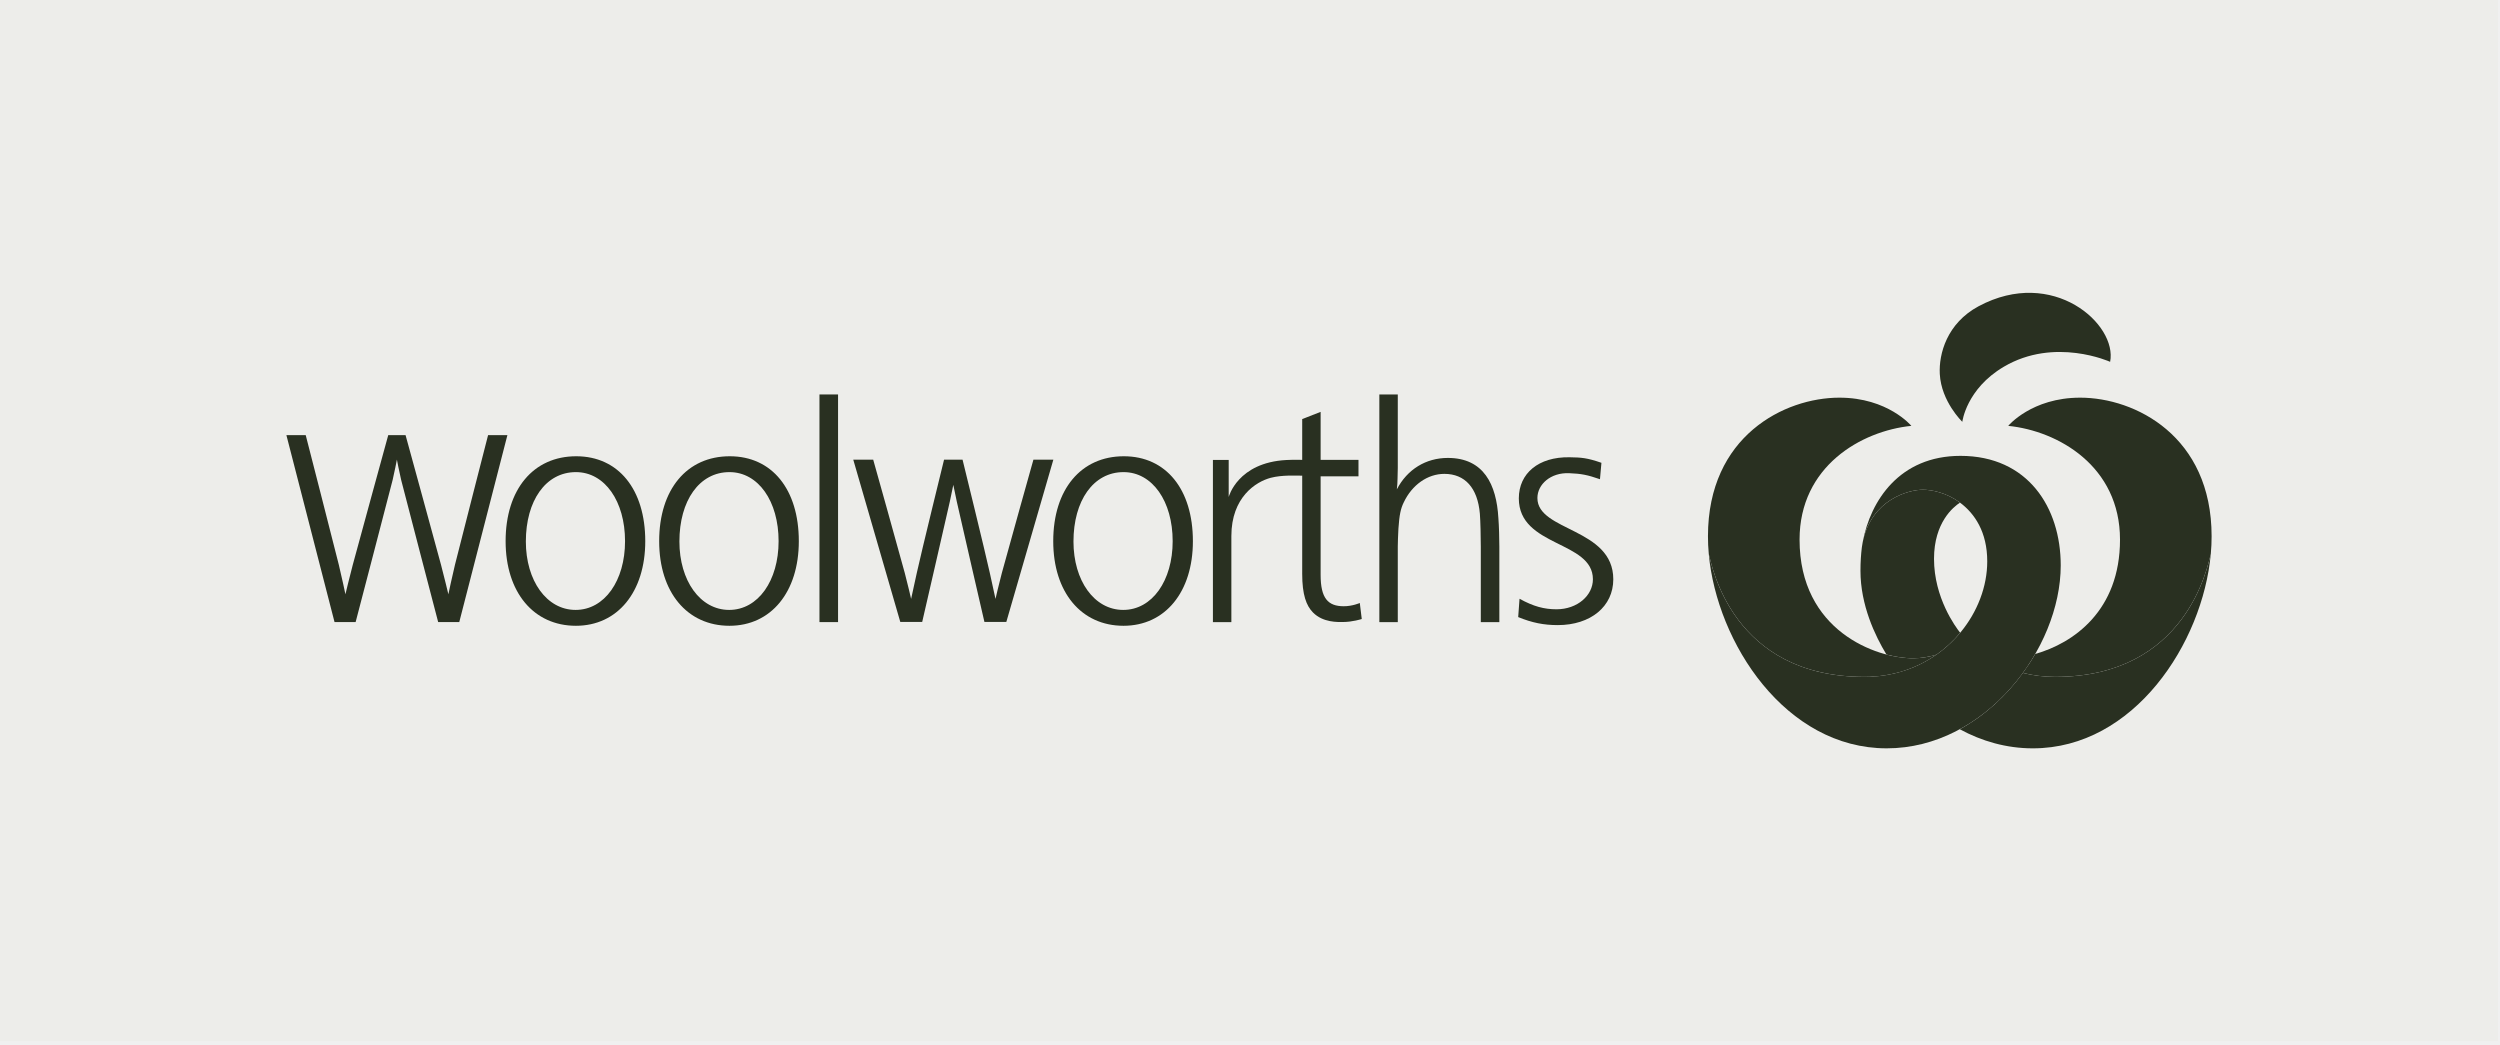
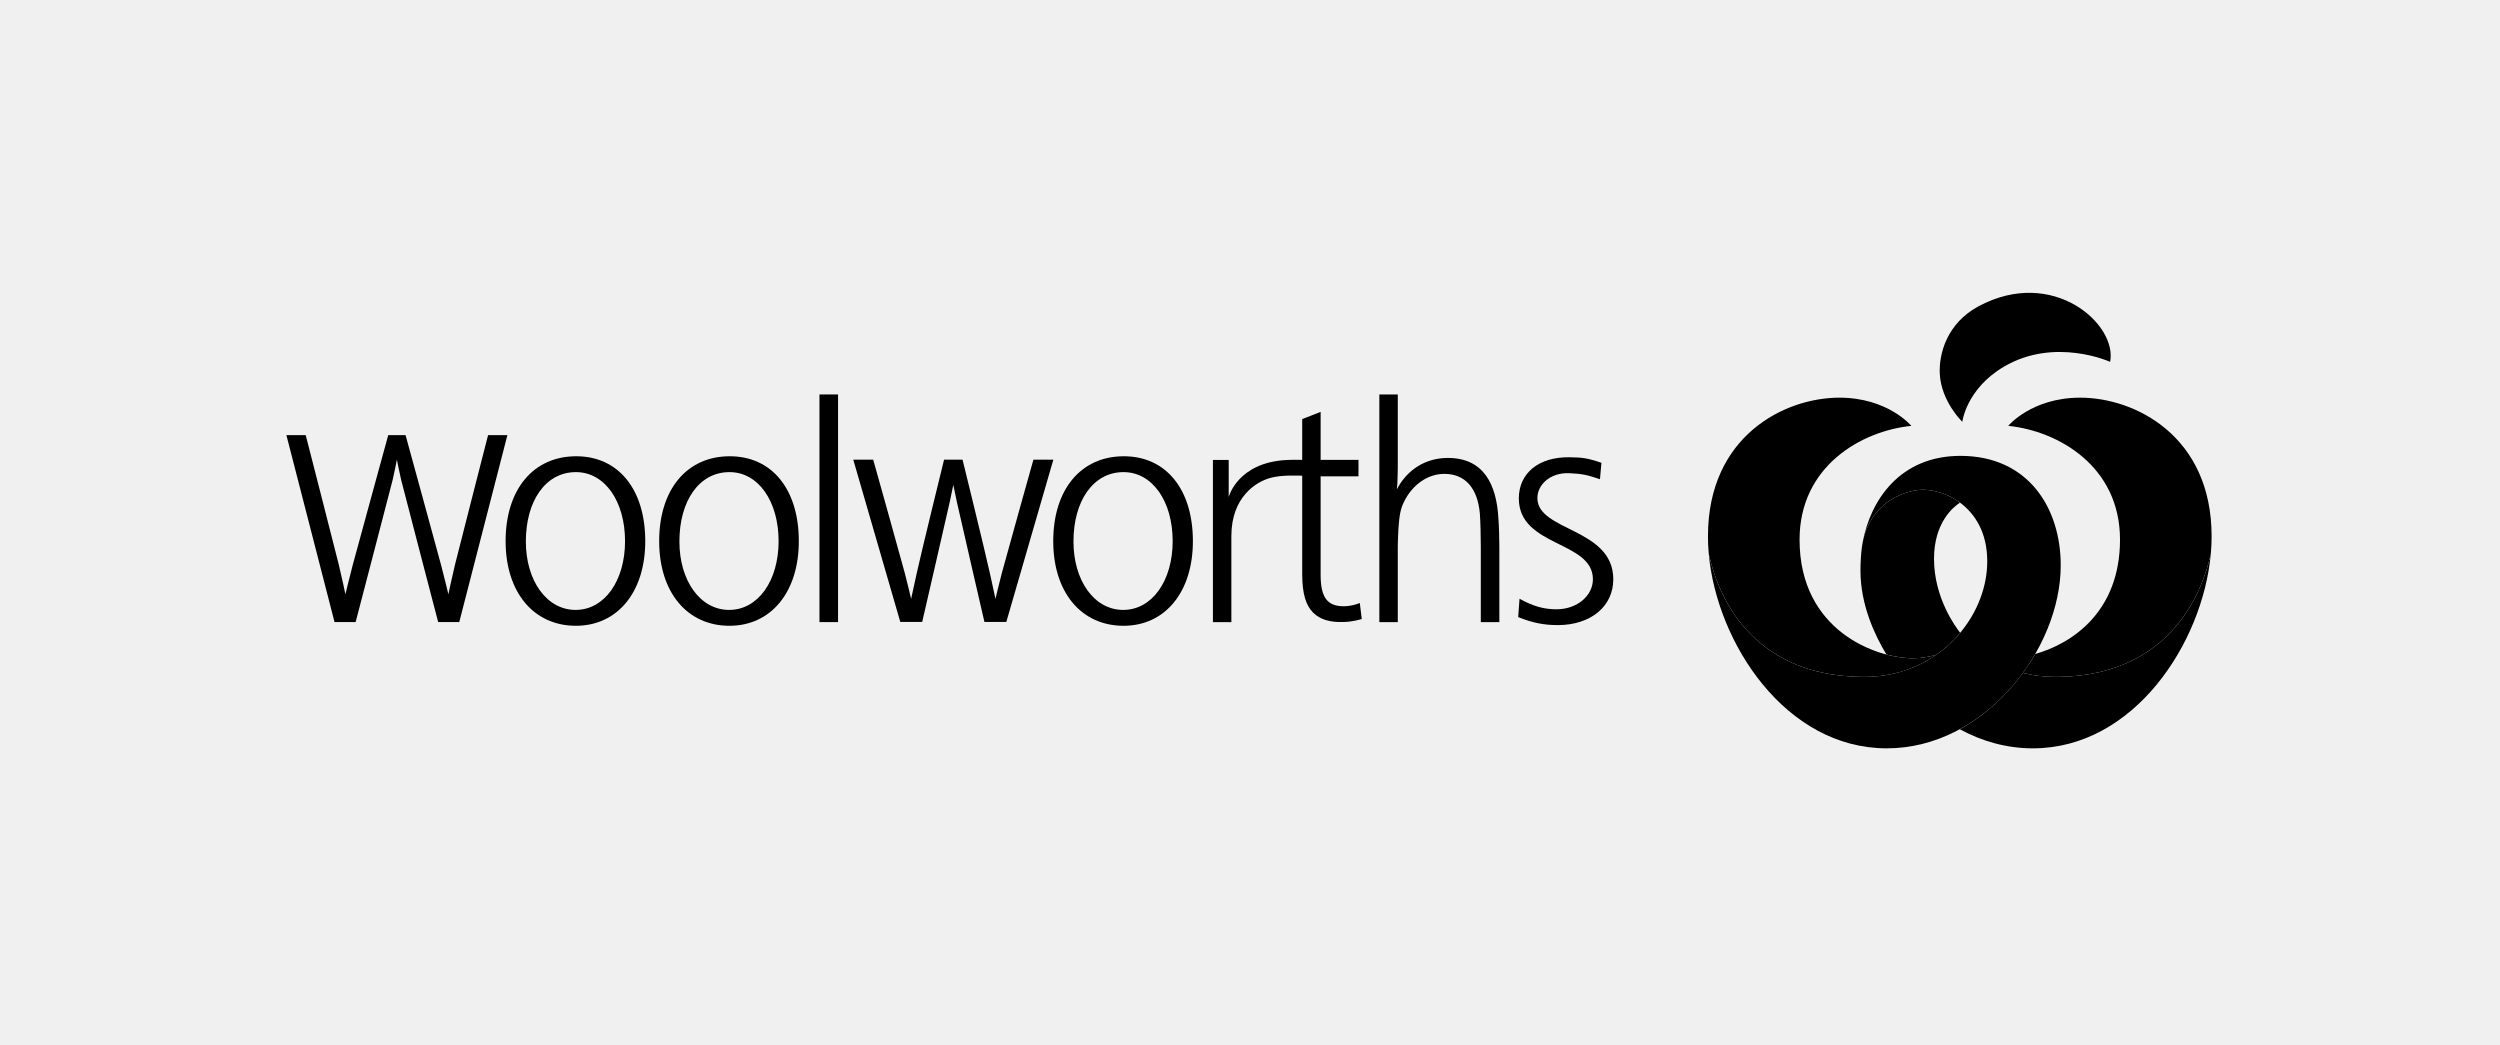
<svg xmlns="http://www.w3.org/2000/svg" width="419" height="175" viewBox="0 0 419 175" fill="none">
-   <rect width="418.667" height="174.5" fill="#EDEDEA" />
  <g clip-path="url(#clip0_109_22854)">
-     <path d="M140.458 66.111H137.342V104.264H140.458V66.111Z" fill="#293021" />
-     <path d="M133.882 90.703C133.882 99.221 129.233 104.881 122.257 104.881C115.179 104.881 110.477 99.277 110.477 90.703C110.477 82.017 115.127 76.469 122.309 76.469C129.387 76.469 133.882 82.017 133.882 90.703ZM113.868 90.758C113.868 97.316 117.349 102.222 122.207 102.222C127.063 102.222 130.493 97.316 130.493 90.703C130.493 84.034 127.113 79.126 122.257 79.126C117.194 79.126 113.868 83.923 113.868 90.758Z" fill="#293021" />
-     <path d="M199.929 90.703C199.929 99.221 195.28 104.881 188.303 104.881C181.225 104.881 176.523 99.277 176.523 90.703C176.523 82.017 181.174 76.469 188.355 76.469C195.434 76.469 199.929 82.017 199.929 90.703ZM179.914 90.758C179.914 97.316 183.395 102.222 188.253 102.222C193.108 102.222 196.539 97.316 196.539 90.703C196.539 84.034 193.16 79.126 188.303 79.126C183.238 79.126 179.914 83.923 179.914 90.758Z" fill="#293021" />
-     <path d="M108.146 90.703C108.146 99.221 103.496 104.881 96.522 104.881C89.443 104.881 84.741 99.277 84.741 90.703C84.741 82.017 89.391 76.469 96.573 76.469C103.651 76.469 108.146 82.017 108.146 90.703ZM88.133 90.758C88.133 97.316 91.613 102.222 96.47 102.222C101.327 102.222 104.757 97.316 104.757 90.703C104.757 84.034 101.377 79.126 96.522 79.126C91.457 79.126 88.133 83.923 88.133 90.758Z" fill="#293021" />
-     <path d="M234.269 77.141V78.431C234.214 79.608 234.269 80.84 234.11 82.017C235.861 78.655 238.994 76.749 242.66 76.749C248.659 76.749 250.812 81.176 251.128 86.836C251.236 88.127 251.29 90.312 251.29 91.599V104.264H248.182V91.599C248.182 90.031 248.126 87.379 248.025 86.091C247.652 81.772 245.528 79.421 242.078 79.421C239.258 79.421 236.658 81.269 235.275 84.184C234.748 85.249 234.533 86.313 234.375 88.612C234.32 89.453 234.269 91.153 234.269 91.599V104.264H231.178V66.111H234.269V77.141Z" fill="#293021" />
-     <path d="M268.155 80.317C266.063 79.599 265.074 79.389 262.989 79.306C259.886 79.179 257.669 81.176 257.669 83.474C257.669 89.077 270.387 88.461 270.387 97.092C270.387 101.631 266.609 104.768 261.076 104.768C258.745 104.768 256.781 104.378 254.45 103.423L254.673 100.352C257.002 101.639 258.797 102.116 260.867 102.116C264.388 102.116 266.972 99.783 266.972 97.092C266.972 90.591 254.555 91.711 254.555 83.53C254.555 79.328 257.869 76.555 263.039 76.637C265.035 76.669 265.973 76.725 268.4 77.566L268.155 80.317Z" fill="#293021" />
-     <path d="M161.324 77.04C161.324 77.04 165.109 92.439 165.897 96.045C166.282 97.802 166.845 100.378 166.845 100.378C166.845 100.378 167.434 97.802 167.905 96.049C168.881 92.419 173.201 77.041 173.201 77.041H176.542L168.659 104.238H164.989C164.989 104.238 160.843 86.272 160.357 84.062C160.113 82.953 159.775 81.263 159.775 81.263C159.775 81.263 159.437 82.953 159.191 84.062C158.705 86.272 154.56 104.238 154.56 104.238H150.889L143.007 77.041H146.348C146.348 77.041 150.668 92.42 151.644 96.049C152.115 97.802 152.703 100.378 152.703 100.378C152.703 100.378 153.267 97.802 153.65 96.045C154.44 92.439 158.224 77.04 158.224 77.04H161.324Z" fill="#293021" />
-     <path d="M67.971 72.926C67.971 72.926 73.057 91.459 73.914 94.66C74.395 96.448 75.147 99.602 75.147 99.602C75.147 99.602 75.811 96.444 76.256 94.643C77.044 91.468 81.803 72.926 81.803 72.926H85.04L76.973 104.257H73.436C73.436 104.257 67.515 81.587 67.231 80.427C66.947 79.268 66.52 77.033 66.52 77.033C66.52 77.033 66.094 79.268 65.809 80.427C65.526 81.587 59.604 104.257 59.604 104.257H56.067L48 72.926H51.237C51.237 72.926 55.996 91.468 56.782 94.643C57.229 96.444 57.893 99.602 57.893 99.602C57.893 99.602 58.646 96.448 59.126 94.66C59.983 91.459 65.07 72.926 65.07 72.926H67.971Z" fill="#293021" />
-     <path d="M203.285 104.264V77.088H205.93V83.302C205.93 83.302 207.404 77.521 215.617 77.096C216.76 77.036 218.249 77.072 218.249 77.072V70.236L221.337 69.031V77.078H227.682V79.833H221.337C221.337 79.833 221.337 93.552 221.337 96.353C221.337 100.251 222.555 101.607 225.214 101.607C226.688 101.607 227.902 101.061 227.902 101.061L228.231 103.746C228.231 103.746 226.694 104.25 225.067 104.25C224.23 104.25 221.753 104.368 220.058 102.655C218.925 101.508 218.249 99.651 218.249 96.198C218.249 93.044 218.254 79.723 218.25 79.723C217.175 79.714 214.861 79.587 212.986 80.076C210.478 80.734 206.377 83.339 206.377 89.841C206.377 92.199 206.377 104.264 206.377 104.264H203.285Z" fill="#293021" />
-     <path d="M344.431 113.445C342.529 113.445 340.731 113.21 339.037 112.778C336.242 116.622 332.637 119.94 328.458 122.22C332.15 124.231 336.293 125.423 340.709 125.423C357.639 125.423 369.165 107.809 370.53 92.841C369.992 94.822 366.505 113.445 344.431 113.445Z" fill="#293021" />
-     <path d="M348.643 66.648C340.499 66.648 336.579 71.375 336.579 71.375C344.985 72.227 355.313 78.157 355.313 90.442C355.313 102.373 347.495 107.793 341.104 109.605C340.478 110.693 339.787 111.752 339.037 112.778C340.731 113.21 342.528 113.445 344.431 113.445C366.504 113.445 369.992 94.822 370.53 92.841C370.624 91.836 370.666 90.852 370.666 89.878C370.666 73.085 357.845 66.648 348.643 66.648Z" fill="#293021" />
-     <path d="M312.489 113.445C317.175 113.445 321.27 112.014 324.546 109.72C323.423 110.056 322.044 110.331 320.654 110.331C314.423 110.331 301.607 105.718 301.607 90.442C301.607 78.157 311.935 72.227 320.342 71.375C320.342 71.375 316.421 66.648 308.278 66.648C299.076 66.648 286.254 73.085 286.254 89.878C286.254 90.852 286.296 91.836 286.39 92.841C286.928 94.838 290.348 113.445 312.489 113.445Z" fill="#293021" />
-     <path d="M320.654 110.332C322.042 110.332 323.424 110.056 324.546 109.72C324.546 109.72 324.547 109.72 324.548 109.72C326.058 108.665 327.391 107.418 328.529 106.055C328.529 106.054 328.529 106.054 328.529 106.054C327.751 105.078 324.141 100.193 324.141 93.657C324.141 87.545 327.417 84.936 328.498 84.24C328.498 84.239 328.497 84.238 328.495 84.237C326.247 82.561 323.713 82.076 322.272 82.076C319.95 82.076 313.676 83.668 312.195 90.831C312.195 90.829 312.197 90.826 312.197 90.825C312.195 90.831 312.193 90.839 312.192 90.846C312.139 91.133 312.091 91.419 312.05 91.704C311.9 92.899 311.814 94.22 311.814 95.668C311.814 101.415 314.26 106.554 316.172 109.703C317.831 110.139 319.383 110.332 320.654 110.332Z" fill="#293021" />
-     <path d="M328.577 76.403C318.352 76.403 313.493 83.92 312.195 90.831C313.675 83.667 319.949 82.076 322.272 82.076C323.712 82.076 326.247 82.561 328.495 84.236C328.496 84.237 328.497 84.237 328.498 84.239C330.949 86.064 333.062 89.154 333.062 94.082C333.062 98.283 331.428 102.582 328.529 106.053C328.529 106.053 328.529 106.053 328.529 106.054C324.909 110.399 319.325 113.444 312.488 113.444C290.347 113.444 286.928 94.838 286.39 92.841C287.756 107.809 299.279 125.422 316.213 125.422C332.745 125.422 345.378 108.733 345.378 94.758C345.378 85.066 339.878 76.403 328.577 76.403Z" fill="#293021" />
-     <path d="M328.884 70.697C328.884 70.697 325.355 67.308 325.109 62.686C324.93 59.324 326.295 54.178 331.619 51.324C344.081 44.655 354.912 54.357 353.657 60.642C353.657 60.642 344.374 56.423 335.829 61.473C329.542 65.185 328.884 70.697 328.884 70.697Z" fill="#293021" />
+     <path d="M140.458 66.111H137.342V104.264H140.458V66.111Z" fill="currentColor" />
+     <path d="M133.882 90.703C133.882 99.221 129.233 104.881 122.257 104.881C115.179 104.881 110.477 99.277 110.477 90.703C110.477 82.017 115.127 76.469 122.309 76.469C129.387 76.469 133.882 82.017 133.882 90.703ZM113.868 90.758C113.868 97.316 117.349 102.222 122.207 102.222C127.063 102.222 130.493 97.316 130.493 90.703C130.493 84.034 127.113 79.126 122.257 79.126C117.194 79.126 113.868 83.923 113.868 90.758Z" fill="currentColor" />
+     <path d="M199.929 90.703C199.929 99.221 195.28 104.881 188.303 104.881C181.225 104.881 176.523 99.277 176.523 90.703C176.523 82.017 181.174 76.469 188.355 76.469C195.434 76.469 199.929 82.017 199.929 90.703ZM179.914 90.758C179.914 97.316 183.395 102.222 188.253 102.222C193.108 102.222 196.539 97.316 196.539 90.703C196.539 84.034 193.16 79.126 188.303 79.126C183.238 79.126 179.914 83.923 179.914 90.758Z" fill="currentColor" />
+     <path d="M108.146 90.703C108.146 99.221 103.496 104.881 96.522 104.881C89.443 104.881 84.741 99.277 84.741 90.703C84.741 82.017 89.391 76.469 96.573 76.469C103.651 76.469 108.146 82.017 108.146 90.703ZM88.133 90.758C88.133 97.316 91.613 102.222 96.47 102.222C101.327 102.222 104.757 97.316 104.757 90.703C104.757 84.034 101.377 79.126 96.522 79.126C91.457 79.126 88.133 83.923 88.133 90.758Z" fill="currentColor" />
+     <path d="M234.269 77.141V78.431C234.214 79.608 234.269 80.84 234.11 82.017C235.861 78.655 238.994 76.749 242.66 76.749C248.659 76.749 250.812 81.176 251.128 86.836C251.236 88.127 251.29 90.312 251.29 91.599V104.264H248.182V91.599C248.182 90.031 248.126 87.379 248.025 86.091C247.652 81.772 245.528 79.421 242.078 79.421C239.258 79.421 236.658 81.269 235.275 84.184C234.748 85.249 234.533 86.313 234.375 88.612C234.32 89.453 234.269 91.153 234.269 91.599V104.264H231.178V66.111H234.269V77.141Z" fill="currentColor" />
+     <path d="M268.155 80.317C266.063 79.599 265.074 79.389 262.989 79.306C259.886 79.179 257.669 81.176 257.669 83.474C257.669 89.077 270.387 88.461 270.387 97.092C270.387 101.631 266.609 104.768 261.076 104.768C258.745 104.768 256.781 104.378 254.45 103.423L254.673 100.352C257.002 101.639 258.797 102.116 260.867 102.116C264.388 102.116 266.972 99.783 266.972 97.092C266.972 90.591 254.555 91.711 254.555 83.53C254.555 79.328 257.869 76.555 263.039 76.637C265.035 76.669 265.973 76.725 268.4 77.566L268.155 80.317Z" fill="currentColor" />
+     <path d="M161.324 77.04C161.324 77.04 165.109 92.439 165.897 96.045C166.282 97.802 166.845 100.378 166.845 100.378C166.845 100.378 167.434 97.802 167.905 96.049C168.881 92.419 173.201 77.041 173.201 77.041H176.542L168.659 104.238H164.989C164.989 104.238 160.843 86.272 160.357 84.062C160.113 82.953 159.775 81.263 159.775 81.263C159.775 81.263 159.437 82.953 159.191 84.062C158.705 86.272 154.56 104.238 154.56 104.238H150.889L143.007 77.041H146.348C146.348 77.041 150.668 92.42 151.644 96.049C152.115 97.802 152.703 100.378 152.703 100.378C152.703 100.378 153.267 97.802 153.65 96.045C154.44 92.439 158.224 77.04 158.224 77.04H161.324Z" fill="currentColor" />
+     <path d="M67.971 72.926C67.971 72.926 73.057 91.459 73.914 94.66C74.395 96.448 75.147 99.602 75.147 99.602C75.147 99.602 75.811 96.444 76.256 94.643C77.044 91.468 81.803 72.926 81.803 72.926H85.04L76.973 104.257H73.436C73.436 104.257 67.515 81.587 67.231 80.427C66.947 79.268 66.52 77.033 66.52 77.033C66.52 77.033 66.094 79.268 65.809 80.427C65.526 81.587 59.604 104.257 59.604 104.257H56.067L48 72.926H51.237C51.237 72.926 55.996 91.468 56.782 94.643C57.229 96.444 57.893 99.602 57.893 99.602C57.893 99.602 58.646 96.448 59.126 94.66C59.983 91.459 65.07 72.926 65.07 72.926H67.971Z" fill="currentColor" />
+     <path d="M203.285 104.264V77.088H205.93V83.302C205.93 83.302 207.404 77.521 215.617 77.096C216.76 77.036 218.249 77.072 218.249 77.072V70.236L221.337 69.031V77.078H227.682V79.833H221.337C221.337 79.833 221.337 93.552 221.337 96.353C221.337 100.251 222.555 101.607 225.214 101.607C226.688 101.607 227.902 101.061 227.902 101.061L228.231 103.746C228.231 103.746 226.694 104.25 225.067 104.25C224.23 104.25 221.753 104.368 220.058 102.655C218.925 101.508 218.249 99.651 218.249 96.198C218.249 93.044 218.254 79.723 218.25 79.723C217.175 79.714 214.861 79.587 212.986 80.076C210.478 80.734 206.377 83.339 206.377 89.841C206.377 92.199 206.377 104.264 206.377 104.264H203.285Z" fill="currentColor" />
+     <path d="M344.431 113.445C342.529 113.445 340.731 113.21 339.037 112.778C336.242 116.622 332.637 119.94 328.458 122.22C332.15 124.231 336.293 125.423 340.709 125.423C357.639 125.423 369.165 107.809 370.53 92.841C369.992 94.822 366.505 113.445 344.431 113.445Z" fill="currentColor" />
+     <path d="M348.643 66.648C340.499 66.648 336.579 71.375 336.579 71.375C344.985 72.227 355.313 78.157 355.313 90.442C355.313 102.373 347.495 107.793 341.104 109.605C340.478 110.693 339.787 111.752 339.037 112.778C340.731 113.21 342.528 113.445 344.431 113.445C366.504 113.445 369.992 94.822 370.53 92.841C370.624 91.836 370.666 90.852 370.666 89.878C370.666 73.085 357.845 66.648 348.643 66.648Z" fill="currentColor" />
+     <path d="M312.489 113.445C317.175 113.445 321.27 112.014 324.546 109.72C323.423 110.056 322.044 110.331 320.654 110.331C314.423 110.331 301.607 105.718 301.607 90.442C301.607 78.157 311.935 72.227 320.342 71.375C320.342 71.375 316.421 66.648 308.278 66.648C299.076 66.648 286.254 73.085 286.254 89.878C286.254 90.852 286.296 91.836 286.39 92.841C286.928 94.838 290.348 113.445 312.489 113.445Z" fill="currentColor" />
+     <path d="M320.654 110.332C322.042 110.332 323.424 110.056 324.546 109.72C324.546 109.72 324.547 109.72 324.548 109.72C326.058 108.665 327.391 107.418 328.529 106.055C328.529 106.054 328.529 106.054 328.529 106.054C327.751 105.078 324.141 100.193 324.141 93.657C324.141 87.545 327.417 84.936 328.498 84.24C328.498 84.239 328.497 84.238 328.495 84.237C326.247 82.561 323.713 82.076 322.272 82.076C319.95 82.076 313.676 83.668 312.195 90.831C312.195 90.829 312.197 90.826 312.197 90.825C312.195 90.831 312.193 90.839 312.192 90.846C312.139 91.133 312.091 91.419 312.05 91.704C311.9 92.899 311.814 94.22 311.814 95.668C311.814 101.415 314.26 106.554 316.172 109.703C317.831 110.139 319.383 110.332 320.654 110.332Z" fill="currentColor" />
+     <path d="M328.577 76.403C318.352 76.403 313.493 83.92 312.195 90.831C313.675 83.667 319.949 82.076 322.272 82.076C323.712 82.076 326.247 82.561 328.495 84.236C328.496 84.237 328.497 84.237 328.498 84.239C330.949 86.064 333.062 89.154 333.062 94.082C333.062 98.283 331.428 102.582 328.529 106.053C328.529 106.053 328.529 106.053 328.529 106.054C324.909 110.399 319.325 113.444 312.488 113.444C290.347 113.444 286.928 94.838 286.39 92.841C287.756 107.809 299.279 125.422 316.213 125.422C332.745 125.422 345.378 108.733 345.378 94.758C345.378 85.066 339.878 76.403 328.577 76.403Z" fill="currentColor" />
+     <path d="M328.884 70.697C328.884 70.697 325.355 67.308 325.109 62.686C324.93 59.324 326.295 54.178 331.619 51.324C344.081 44.655 354.912 54.357 353.657 60.642C353.657 60.642 344.374 56.423 335.829 61.473C329.542 65.185 328.884 70.697 328.884 70.697Z" fill="currentColor" />
  </g>
  <defs>
    <clipPath id="clip0_109_22854">
      <rect width="322.667" height="76.344" fill="white" transform="translate(48 49.0779)" />
    </clipPath>
  </defs>
</svg>
